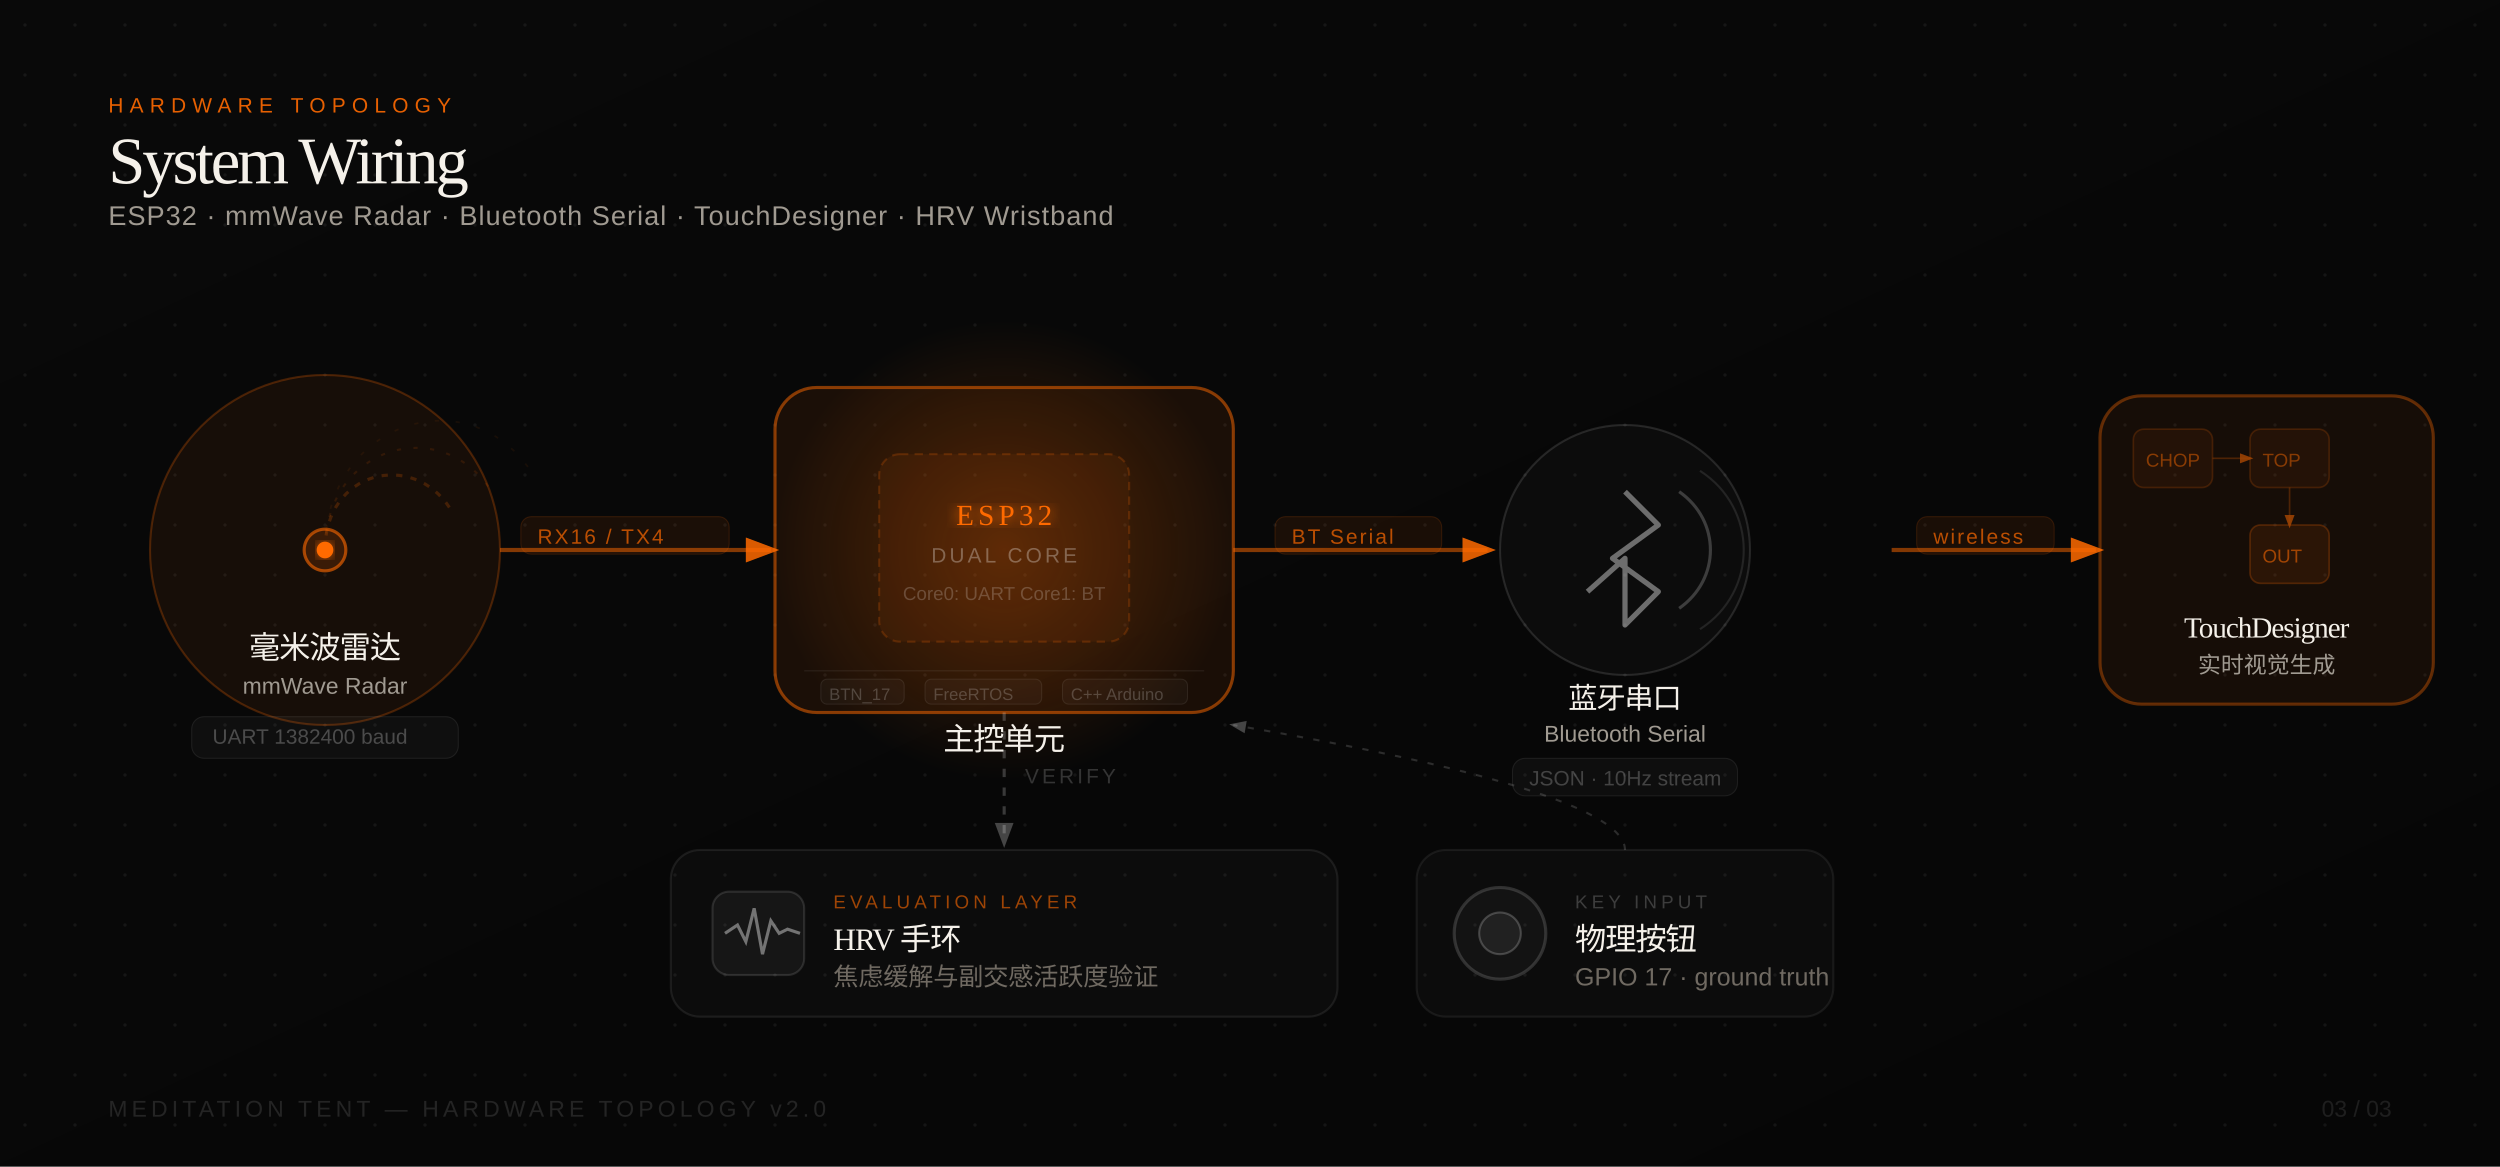
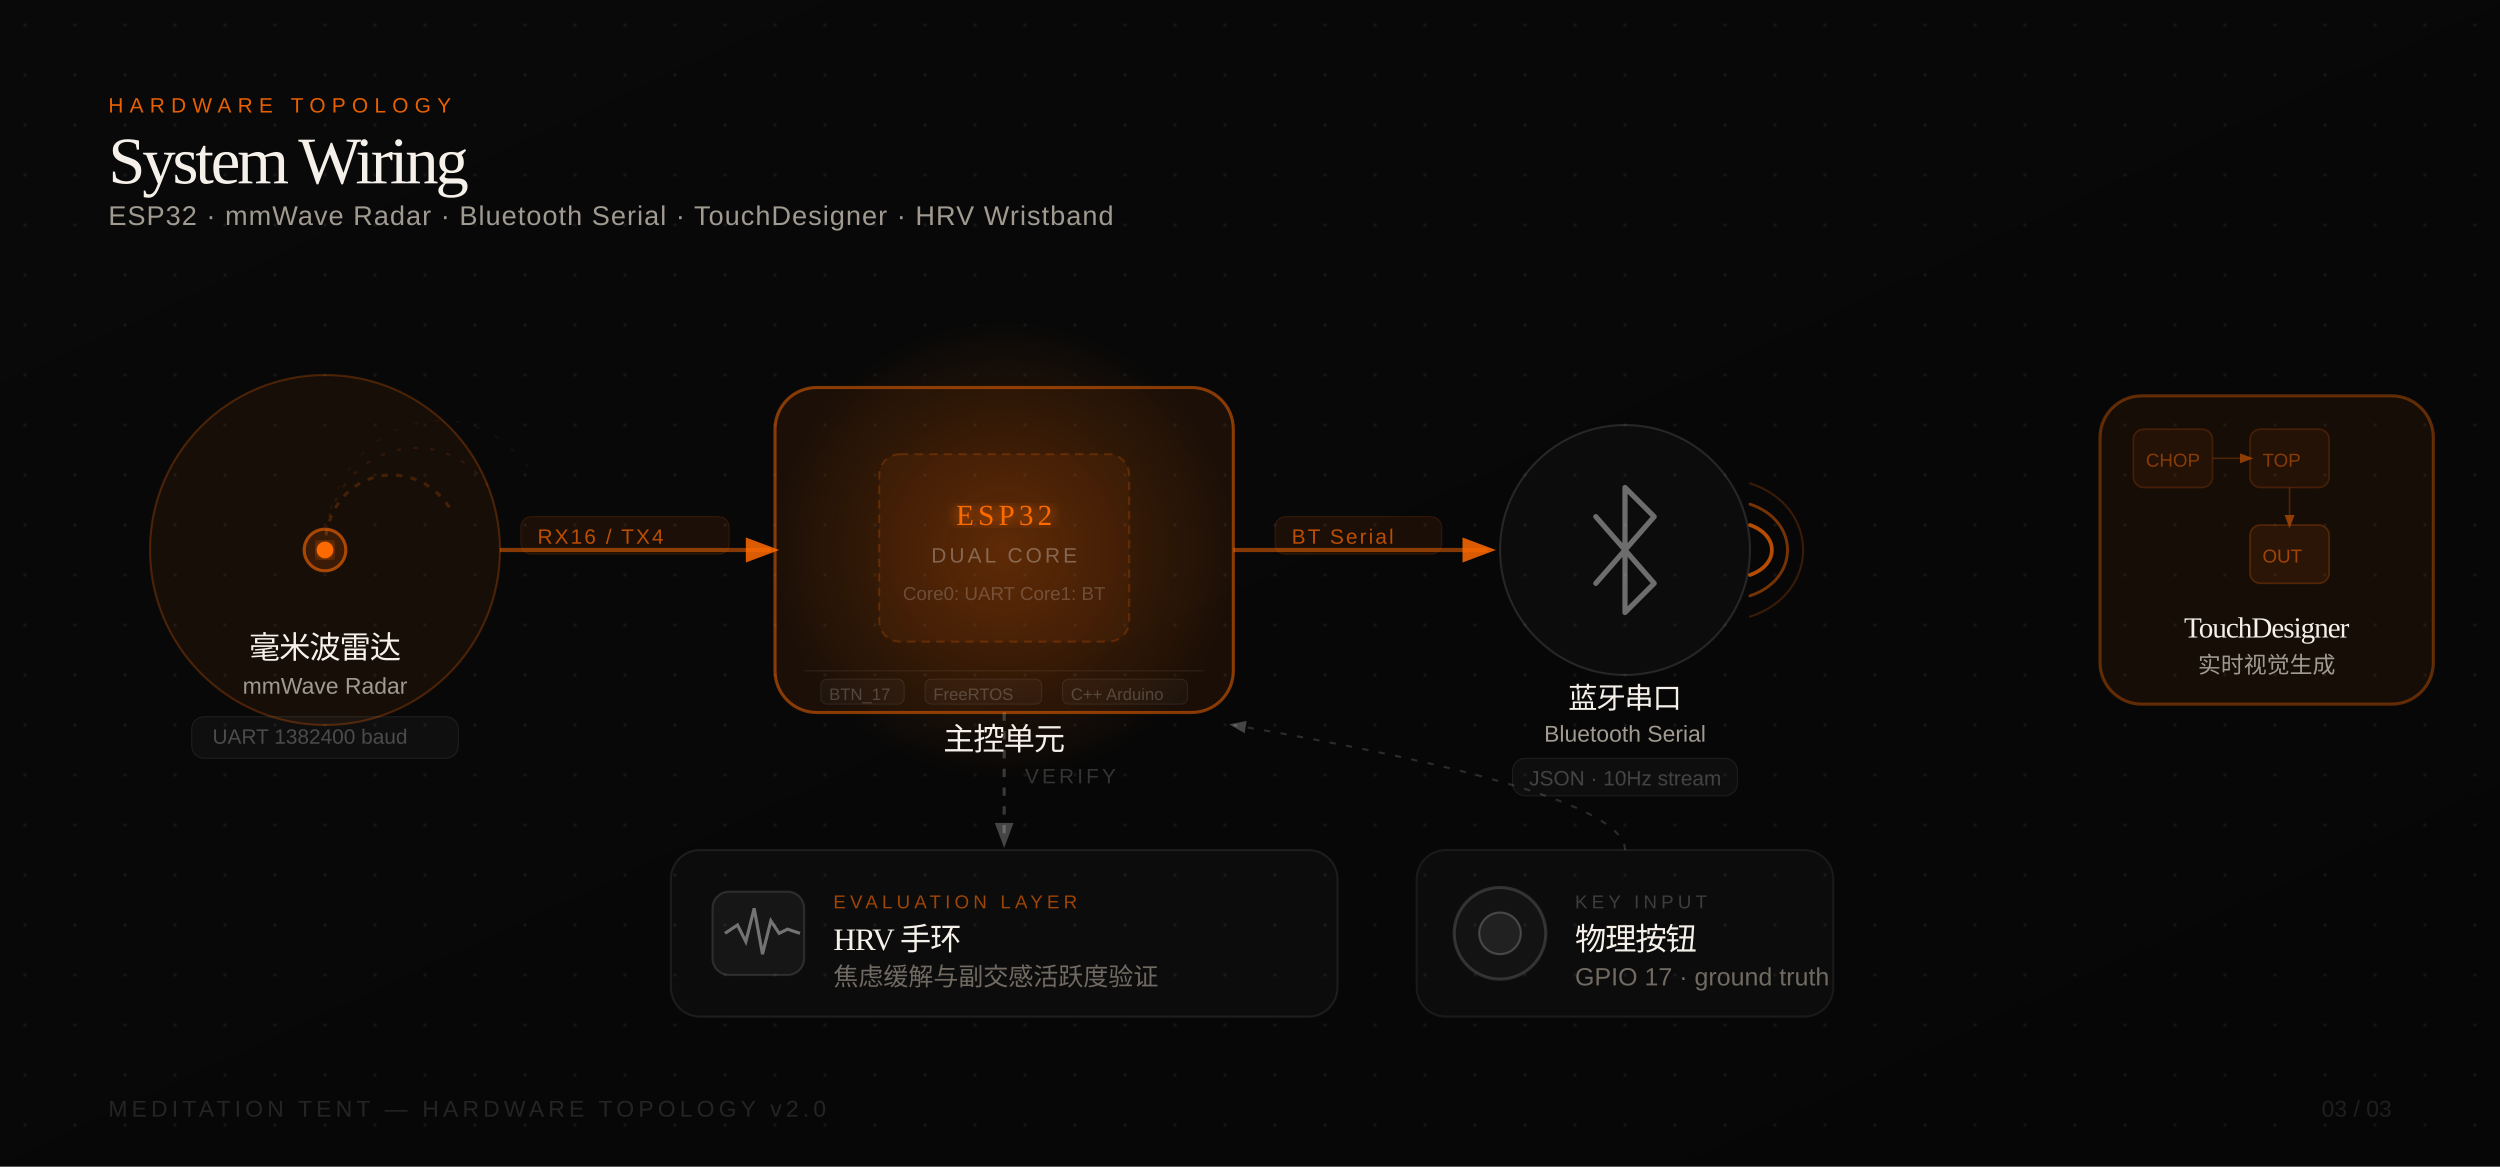
<svg xmlns="http://www.w3.org/2000/svg" viewBox="0 0 1200 560" width="1200" height="560" font-family="Georgia, 'Times New Roman', serif">
  <defs>
    <linearGradient id="bg3" x1="0%" y1="0%" x2="100%" y2="100%">
      <stop offset="0%" style="stop-color:#090909" />
      <stop offset="100%" style="stop-color:#060606" />
    </linearGradient>
    <filter id="g3">
      <feGaussianBlur stdDeviation="3" result="coloredBlur" />
      <feMerge>
        <feMergeNode in="coloredBlur" />
        <feMergeNode in="SourceGraphic" />
      </feMerge>
    </filter>
    <filter id="g3soft">
      <feGaussianBlur stdDeviation="10" result="coloredBlur" />
      <feMerge>
        <feMergeNode in="coloredBlur" />
        <feMergeNode in="SourceGraphic" />
      </feMerge>
    </filter>
    <marker id="arH" markerWidth="8" markerHeight="8" refX="6" refY="3" orient="auto">
      <path d="M0,0 L0,6 L8,3 z" fill="rgba(255,106,0,0.85)" />
    </marker>
    <marker id="arHmuted" markerWidth="8" markerHeight="8" refX="6" refY="3" orient="auto">
      <path d="M0,0 L0,6 L8,3 z" fill="rgba(255,255,255,0.25)" />
    </marker>
    <radialGradient id="nodeGlow" cx="50%" cy="50%" r="50%">
      <stop offset="0%" style="stop-color:rgba(255,106,0,0.35)" />
      <stop offset="100%" style="stop-color:rgba(255,106,0,0)" />
    </radialGradient>
    <radialGradient id="esp32Glow" cx="50%" cy="50%" r="50%">
      <stop offset="0%" style="stop-color:rgba(255,106,0,0.5)" />
      <stop offset="100%" style="stop-color:rgba(255,106,0,0)" />
    </radialGradient>
  </defs>
  <rect width="1200" height="560" fill="url(#bg3)" />
  <pattern id="dots" width="24" height="24" patternUnits="userSpaceOnUse">
    <circle cx="12" cy="12" r="0.8" fill="rgba(255,255,255,0.055)" />
  </pattern>
  <rect width="1200" height="560" fill="url(#dots)" />
  <text x="52" y="54" fill="rgba(255,106,0,0.9)" font-family="'Helvetica Neue', Arial, sans-serif" font-size="10" letter-spacing="3">HARDWARE TOPOLOGY</text>
  <text x="52" y="88" fill="#f5f1ea" font-size="32" letter-spacing="-1.5">System Wiring</text>
  <text x="52" y="108" fill="#a09a91" font-family="'Helvetica Neue', Arial, sans-serif" font-size="13" letter-spacing="0.5">ESP32 · mmWave Radar · Bluetooth Serial · TouchDesigner · HRV Wristband</text>
  <g transform="translate(68, 176)">
    <circle cx="88" cy="88" r="84" fill="rgba(255,106,0,0.06)" stroke="rgba(255,106,0,0.25)" stroke-width="1" />
    <path d="M88,88 C88,50 130,40 148,68" fill="none" stroke="rgba(255,106,0,0.2)" stroke-width="1.5" stroke-dasharray="3 4" />
    <path d="M88,88 C88,38 144,22 168,60" fill="none" stroke="rgba(255,106,0,0.12)" stroke-width="1" stroke-dasharray="2 6" />
    <path d="M88,88 C88,26 158,4 188,52" fill="none" stroke="rgba(255,106,0,0.07)" stroke-width="0.8" stroke-dasharray="2 8" />
    <circle cx="88" cy="88" r="10" fill="rgba(255,106,0,0.15)" stroke="rgba(255,106,0,0.6)" stroke-width="1.5" />
    <circle cx="88" cy="88" r="4" fill="#ff6a00" filter="url(#g3)" />
    <text x="88" y="140" fill="#f5f1ea" font-size="15" text-anchor="middle" letter-spacing="-0.5">毫米波雷达</text>
    <text x="88" y="157" fill="#a09a91" font-family="'Helvetica Neue', Arial, sans-serif" font-size="11" text-anchor="middle">mmWave Radar</text>
    <rect x="24" y="168" width="128" height="20" rx="6" fill="rgba(255,255,255,0.03)" stroke="rgba(255,255,255,0.08)" stroke-width="0.5" />
    <text x="34" y="181" fill="rgba(255,255,255,0.25)" font-family="'Helvetica Neue', Arial, sans-serif" font-size="10">UART  1382400 baud</text>
  </g>
  <line x1="240" y1="264" x2="370" y2="264" stroke="rgba(255,106,0,0.5)" stroke-width="2" marker-end="url(#arH)" />
  <rect x="250" y="248" width="100" height="18" rx="5" fill="rgba(255,106,0,0.08)" stroke="rgba(255,106,0,0.15)" stroke-width="0.5" />
  <text x="258" y="261" fill="rgba(255,106,0,0.7)" font-family="'Helvetica Neue', Arial, sans-serif" font-size="10" letter-spacing="1">RX16 / TX4</text>
  <g transform="translate(372, 166)">
    <circle cx="110" cy="98" r="110" fill="url(#esp32Glow)" opacity="0.5" />
    <rect x="0" y="20" width="220" height="156" rx="20" fill="rgba(255,106,0,0.08)" stroke="rgba(255,106,0,0.5)" stroke-width="1.5" />
    <rect x="50" y="52" width="120" height="90" rx="10" fill="rgba(255,106,0,0.06)" stroke="rgba(255,106,0,0.2)" stroke-width="1" stroke-dasharray="4 3" />
    <text x="110" y="86" fill="#ff6a00" font-size="14" text-anchor="middle" letter-spacing="2" filter="url(#g3)">ESP32</text>
    <text x="110" y="104" fill="rgba(255,255,255,0.3)" font-family="'Helvetica Neue', Arial, sans-serif" font-size="10" text-anchor="middle" letter-spacing="1.5">DUAL CORE</text>
    <text x="110" y="122" fill="rgba(255,255,255,0.2)" font-family="'Helvetica Neue', Arial, sans-serif" font-size="9" text-anchor="middle">Core0: UART  Core1: BT</text>
    <text x="110" y="194" fill="#f5f1ea" font-size="15" text-anchor="middle" letter-spacing="-0.5">主控单元</text>
    <g transform="translate(14, 156)">
      <line x1="0" y1="0" x2="192" y2="0" stroke="rgba(255,255,255,0.08)" stroke-width="0.5" />
      <rect x="8" y="4" width="40" height="12" rx="3" fill="rgba(255,255,255,0.03)" stroke="rgba(255,255,255,0.08)" stroke-width="0.5" />
      <text x="12" y="14" fill="rgba(255,255,255,0.2)" font-family="'Helvetica Neue', Arial, sans-serif" font-size="8">BTN_17</text>
      <rect x="58" y="4" width="56" height="12" rx="3" fill="rgba(255,255,255,0.03)" stroke="rgba(255,255,255,0.08)" stroke-width="0.5" />
      <text x="62" y="14" fill="rgba(255,255,255,0.2)" font-family="'Helvetica Neue', Arial, sans-serif" font-size="8">FreeRTOS</text>
      <rect x="124" y="4" width="60" height="12" rx="3" fill="rgba(255,255,255,0.03)" stroke="rgba(255,255,255,0.08)" stroke-width="0.5" />
      <text x="128" y="14" fill="rgba(255,255,255,0.2)" font-family="'Helvetica Neue', Arial, sans-serif" font-size="8">C++ Arduino</text>
    </g>
  </g>
  <line x1="592" y1="264" x2="714" y2="264" stroke="rgba(255,106,0,0.5)" stroke-width="2" marker-end="url(#arH)" />
  <rect x="612" y="248" width="80" height="18" rx="5" fill="rgba(255,106,0,0.08)" stroke="rgba(255,106,0,0.15)" stroke-width="0.5" />
  <text x="620" y="261" fill="rgba(255,106,0,0.7)" font-family="'Helvetica Neue', Arial, sans-serif" font-size="10" letter-spacing="1">BT Serial</text>
  <g transform="translate(716, 206)">
    <circle cx="64" cy="58" r="60" fill="rgba(255,255,255,0.02)" stroke="rgba(255,255,255,0.12)" stroke-width="1" />
-     <path d="M64,30 L80,46 L58,62 L80,78 L64,94 L64,62 L46,78" fill="none" stroke="rgba(255,255,255,0.4)" stroke-width="2.5" stroke-linejoin="round" />
-     <path d="M90,30 C110,44 110,72 90,86" fill="none" stroke="rgba(255,255,255,0.2)" stroke-width="1.5" />
-     <path d="M100,20 C128,38 128,78 100,96" fill="none" stroke="rgba(255,255,255,0.1)" stroke-width="1" />
+     <path d="M50,74 L78,42 L64,28 L64,88 L78,74 L50,42" fill="none" stroke="rgba(255,255,255,0.4)" stroke-width="2.5" stroke-linejoin="round" stroke-linecap="round" />
+     <path d="M124,46 C138,51 138,65 124,70" fill="none" stroke="rgba(255,106,0,0.7)" stroke-width="1.8" stroke-linecap="round" />
+     <path d="M124,36 C148,44 148,72 124,80" fill="none" stroke="rgba(255,106,0,0.45)" stroke-width="1.4" stroke-linecap="round" />
+     <path d="M124,26 C158,37 158,79 124,90" fill="none" stroke="rgba(255,106,0,0.2)" stroke-width="1" stroke-linecap="round" />
    <text x="64" y="134" fill="#f5f1ea" font-size="14" text-anchor="middle" letter-spacing="-0.5">蓝牙串口</text>
    <text x="64" y="150" fill="#a09a91" font-family="'Helvetica Neue', Arial, sans-serif" font-size="11" text-anchor="middle">Bluetooth Serial</text>
    <rect x="10" y="158" width="108" height="18" rx="6" fill="rgba(255,255,255,0.03)" stroke="rgba(255,255,255,0.08)" stroke-width="0.5" />
    <text x="18" y="171" fill="rgba(255,255,255,0.22)" font-family="'Helvetica Neue', Arial, sans-serif" font-size="10">JSON · 10Hz stream</text>
  </g>
-   <line x1="908" y1="264" x2="1006" y2="264" stroke="rgba(255,106,0,0.5)" stroke-width="2" marker-end="url(#arH)" />
-   <rect x="920" y="248" width="66" height="18" rx="5" fill="rgba(255,106,0,0.08)" stroke="rgba(255,106,0,0.15)" stroke-width="0.5" />
-   <text x="928" y="261" fill="rgba(255,106,0,0.7)" font-family="'Helvetica Neue', Arial, sans-serif" font-size="10" letter-spacing="1">wireless</text>
  <g transform="translate(1008, 190)">
    <rect x="0" y="0" width="160" height="148" rx="20" fill="rgba(255,106,0,0.06)" stroke="rgba(255,106,0,0.35)" stroke-width="1.5" />
    <g transform="translate(16, 16)" opacity="0.6">
      <rect x="0" y="0" width="38" height="28" rx="5" fill="rgba(255,106,0,0.1)" stroke="rgba(255,106,0,0.3)" stroke-width="0.8" />
      <text x="6" y="18" fill="rgba(255,106,0,0.8)" font-family="'Helvetica Neue', Arial, sans-serif" font-size="9">CHOP</text>
      <line x1="38" y1="14" x2="56" y2="14" stroke="rgba(255,106,0,0.4)" stroke-width="0.8" marker-end="url(#arH)" />
      <rect x="56" y="0" width="38" height="28" rx="5" fill="rgba(255,106,0,0.1)" stroke="rgba(255,106,0,0.3)" stroke-width="0.8" />
      <text x="62" y="18" fill="rgba(255,106,0,0.8)" font-family="'Helvetica Neue', Arial, sans-serif" font-size="9">TOP</text>
      <line x1="75" y1="28" x2="75" y2="46" stroke="rgba(255,106,0,0.4)" stroke-width="0.8" marker-end="url(#arH)" />
      <rect x="56" y="46" width="38" height="28" rx="5" fill="rgba(255,106,0,0.15)" stroke="rgba(255,106,0,0.4)" stroke-width="0.8" />
      <text x="62" y="64" fill="#ff6a00" font-family="'Helvetica Neue', Arial, sans-serif" font-size="9">OUT</text>
    </g>
    <text x="80" y="116" fill="#f5f1ea" font-size="14" text-anchor="middle" letter-spacing="-0.5">TouchDesigner</text>
    <text x="80" y="133" fill="#a09a91" font-family="'Helvetica Neue', Arial, sans-serif" font-size="11" text-anchor="middle">实时视觉生成</text>
  </g>
  <line x1="482" y1="342" x2="482" y2="404" stroke="rgba(255,255,255,0.2)" stroke-width="1.5" stroke-dasharray="4 5" marker-end="url(#arHmuted)" />
  <g transform="translate(322, 408)">
    <rect x="0" y="0" width="320" height="80" rx="14" fill="rgba(255,255,255,0.02)" stroke="rgba(255,255,255,0.08)" stroke-width="1" />
    <rect x="20" y="20" width="44" height="40" rx="8" fill="rgba(255,255,255,0.04)" stroke="rgba(255,255,255,0.12)" stroke-width="1" />
    <polyline points="26,40 32,36 36,44 40,28 44,50 48,34 52,40 56,38 62,40" fill="none" stroke="rgba(255,255,255,0.4)" stroke-width="1.5" />
    <text x="78" y="28" fill="rgba(255,106,0,0.6)" font-family="'Helvetica Neue', Arial, sans-serif" font-size="9" letter-spacing="2">EVALUATION LAYER</text>
    <text x="78" y="48" fill="#f5f1ea" font-size="15" letter-spacing="-0.5">HRV 手环</text>
    <text x="78" y="65" fill="#706a62" font-family="'Helvetica Neue', Arial, sans-serif" font-size="12">焦虑缓解与副交感活跃度验证</text>
  </g>
  <text x="492" y="376" fill="rgba(255,255,255,0.18)" font-family="'Helvetica Neue', Arial, sans-serif" font-size="10" letter-spacing="1.5">VERIFY</text>
  <g transform="translate(372, 408)">
    
  </g>
  <g transform="translate(680, 408)">
    <rect x="0" y="0" width="200" height="80" rx="14" fill="rgba(255,255,255,0.02)" stroke="rgba(255,255,255,0.07)" stroke-width="1" />
    <circle cx="40" cy="40" r="22" fill="rgba(255,255,255,0.03)" stroke="rgba(255,255,255,0.15)" stroke-width="1.5" />
    <circle cx="40" cy="40" r="10" fill="rgba(255,255,255,0.06)" stroke="rgba(255,255,255,0.2)" stroke-width="1" />
    <text x="76" y="28" fill="rgba(255,255,255,0.2)" font-family="'Helvetica Neue', Arial, sans-serif" font-size="9" letter-spacing="2">KEY INPUT</text>
    <text x="76" y="48" fill="#f5f1ea" font-size="15" letter-spacing="-0.5">物理按钮</text>
    <text x="76" y="65" fill="#706a62" font-family="'Helvetica Neue', Arial, sans-serif" font-size="12">GPIO 17 · ground truth</text>
  </g>
  <path d="M 780 408 Q 780 380 592 348" stroke="rgba(255,255,255,0.15)" stroke-width="1" fill="none" stroke-dasharray="3 5" marker-end="url(#arHmuted)" />
  <text x="52" y="536" fill="rgba(255,255,255,0.12)" font-family="'Helvetica Neue', Arial, sans-serif" font-size="11" letter-spacing="2">MEDITATION TENT — HARDWARE TOPOLOGY v2.0</text>
  <text x="1148" y="536" fill="rgba(255,255,255,0.1)" font-family="'Helvetica Neue', Arial, sans-serif" font-size="11" text-anchor="end">03 / 03</text>
</svg>
